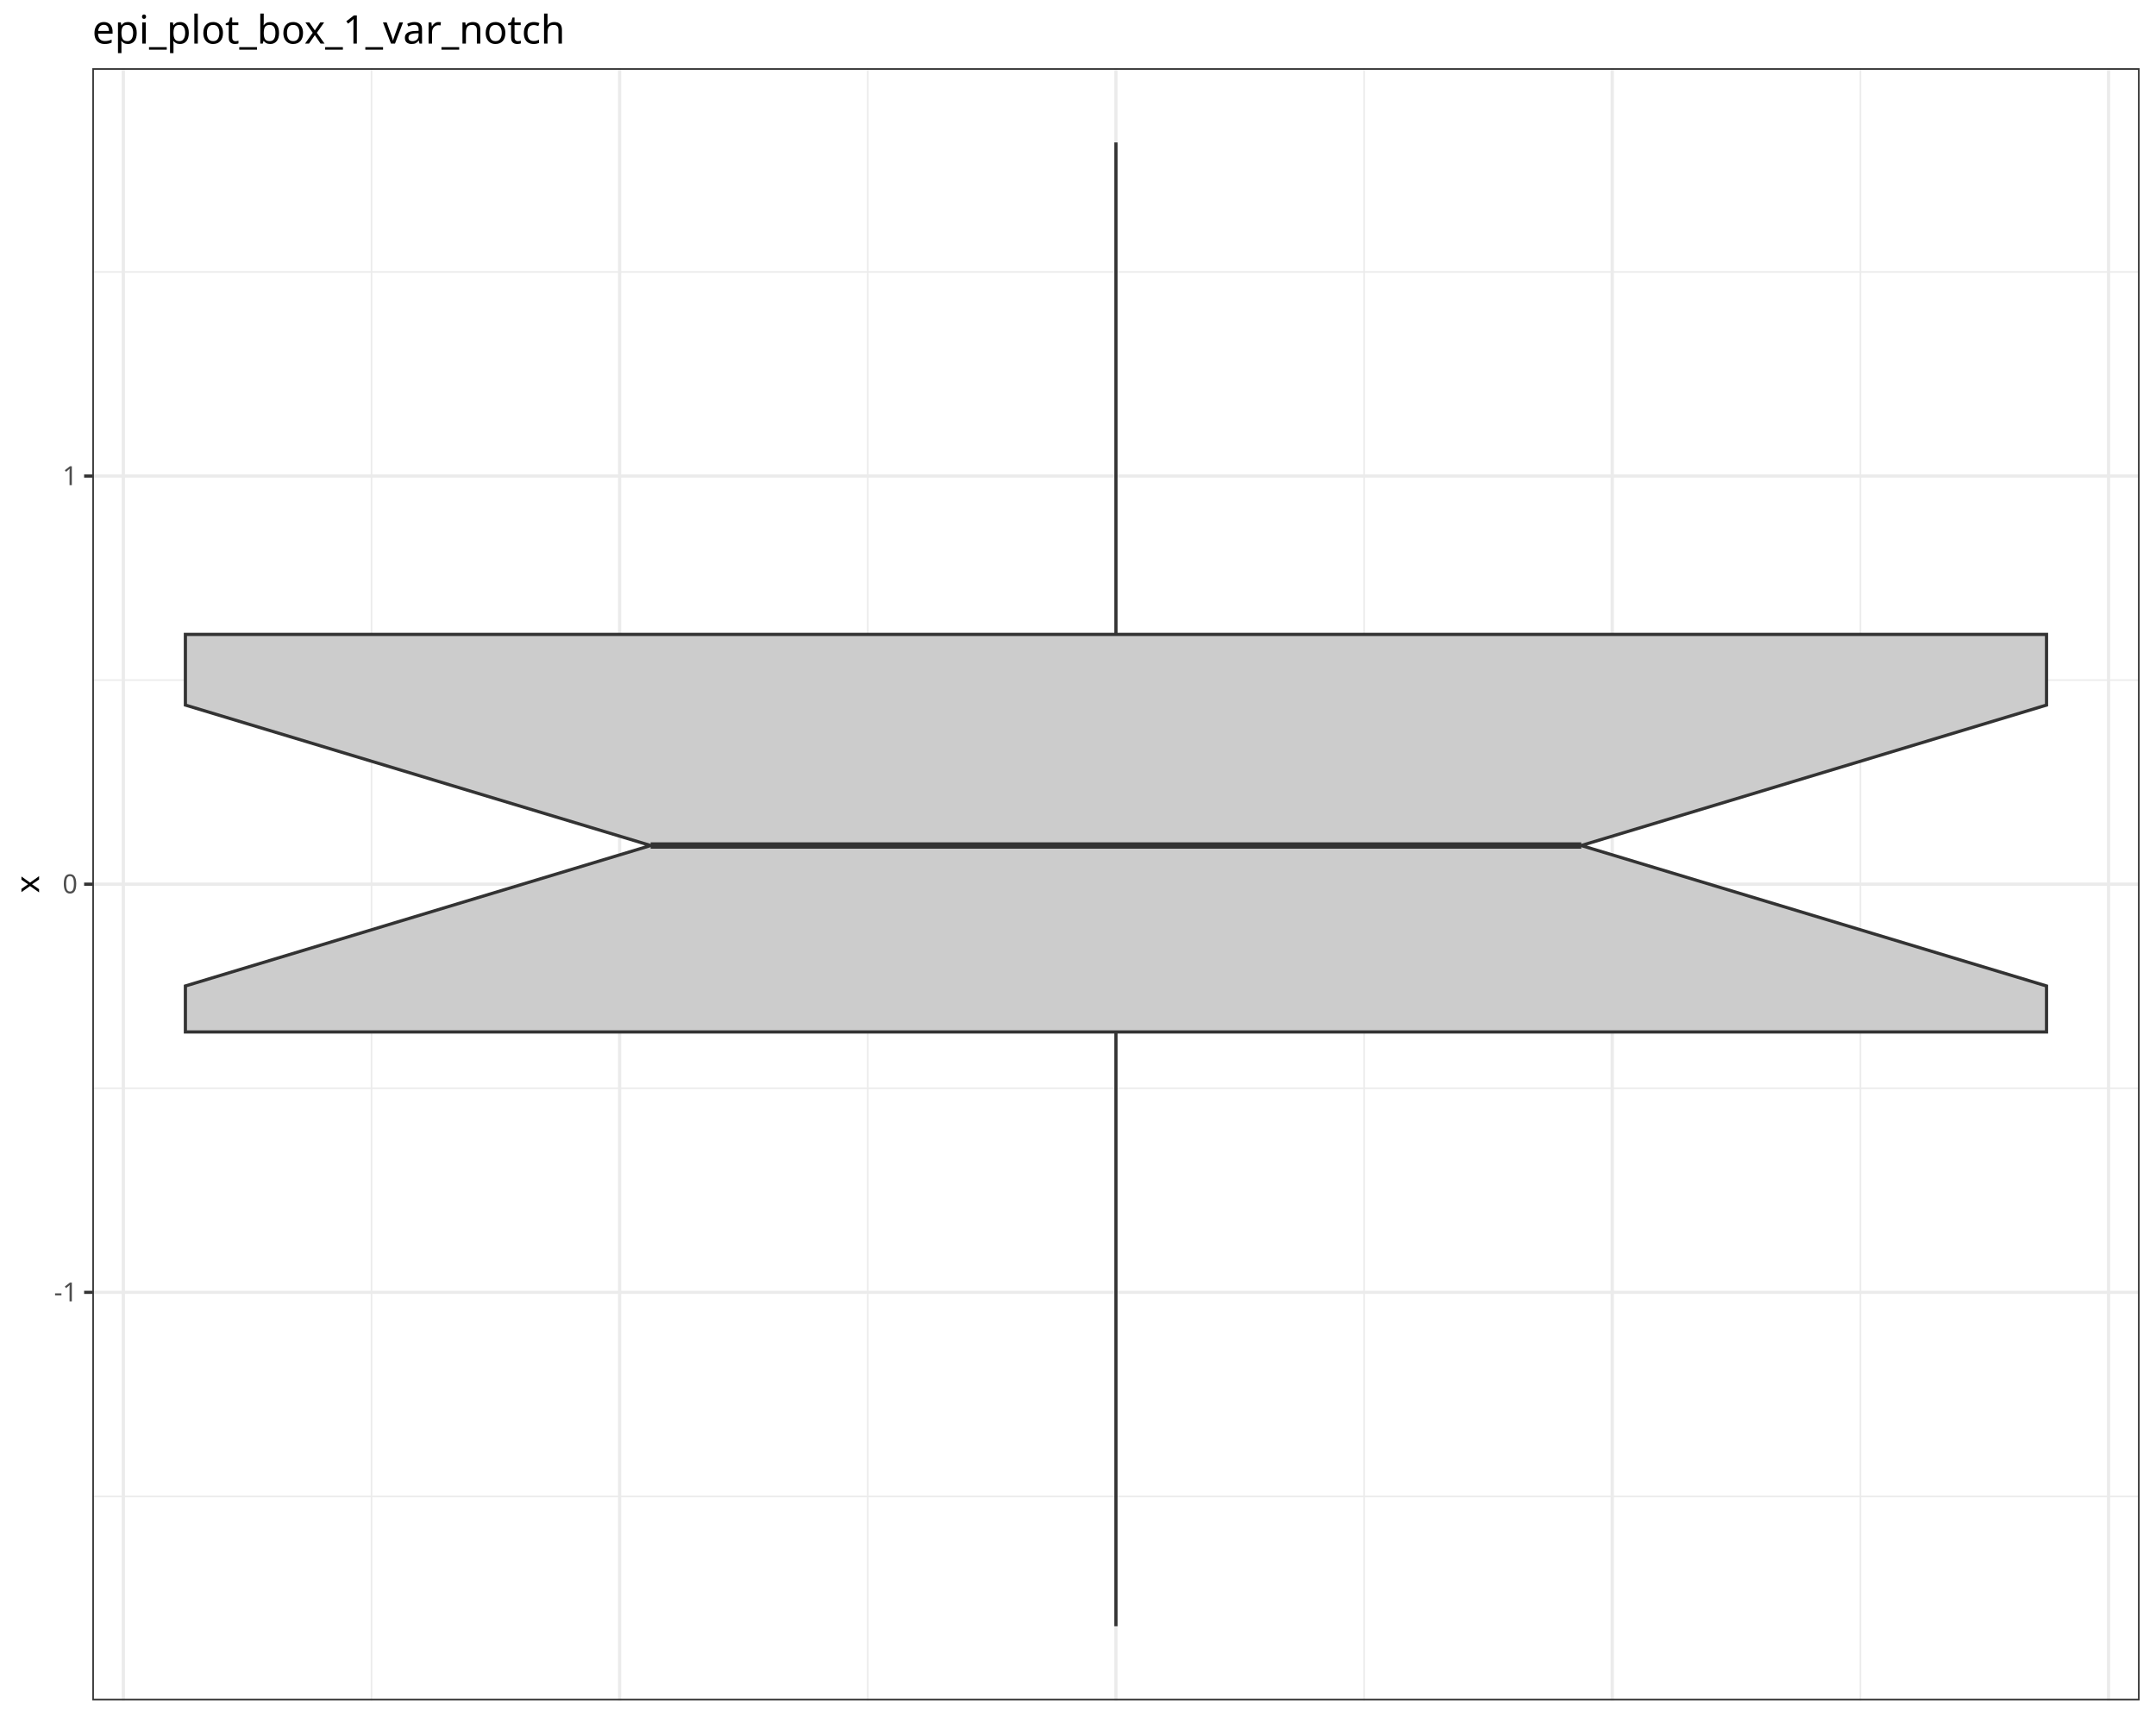
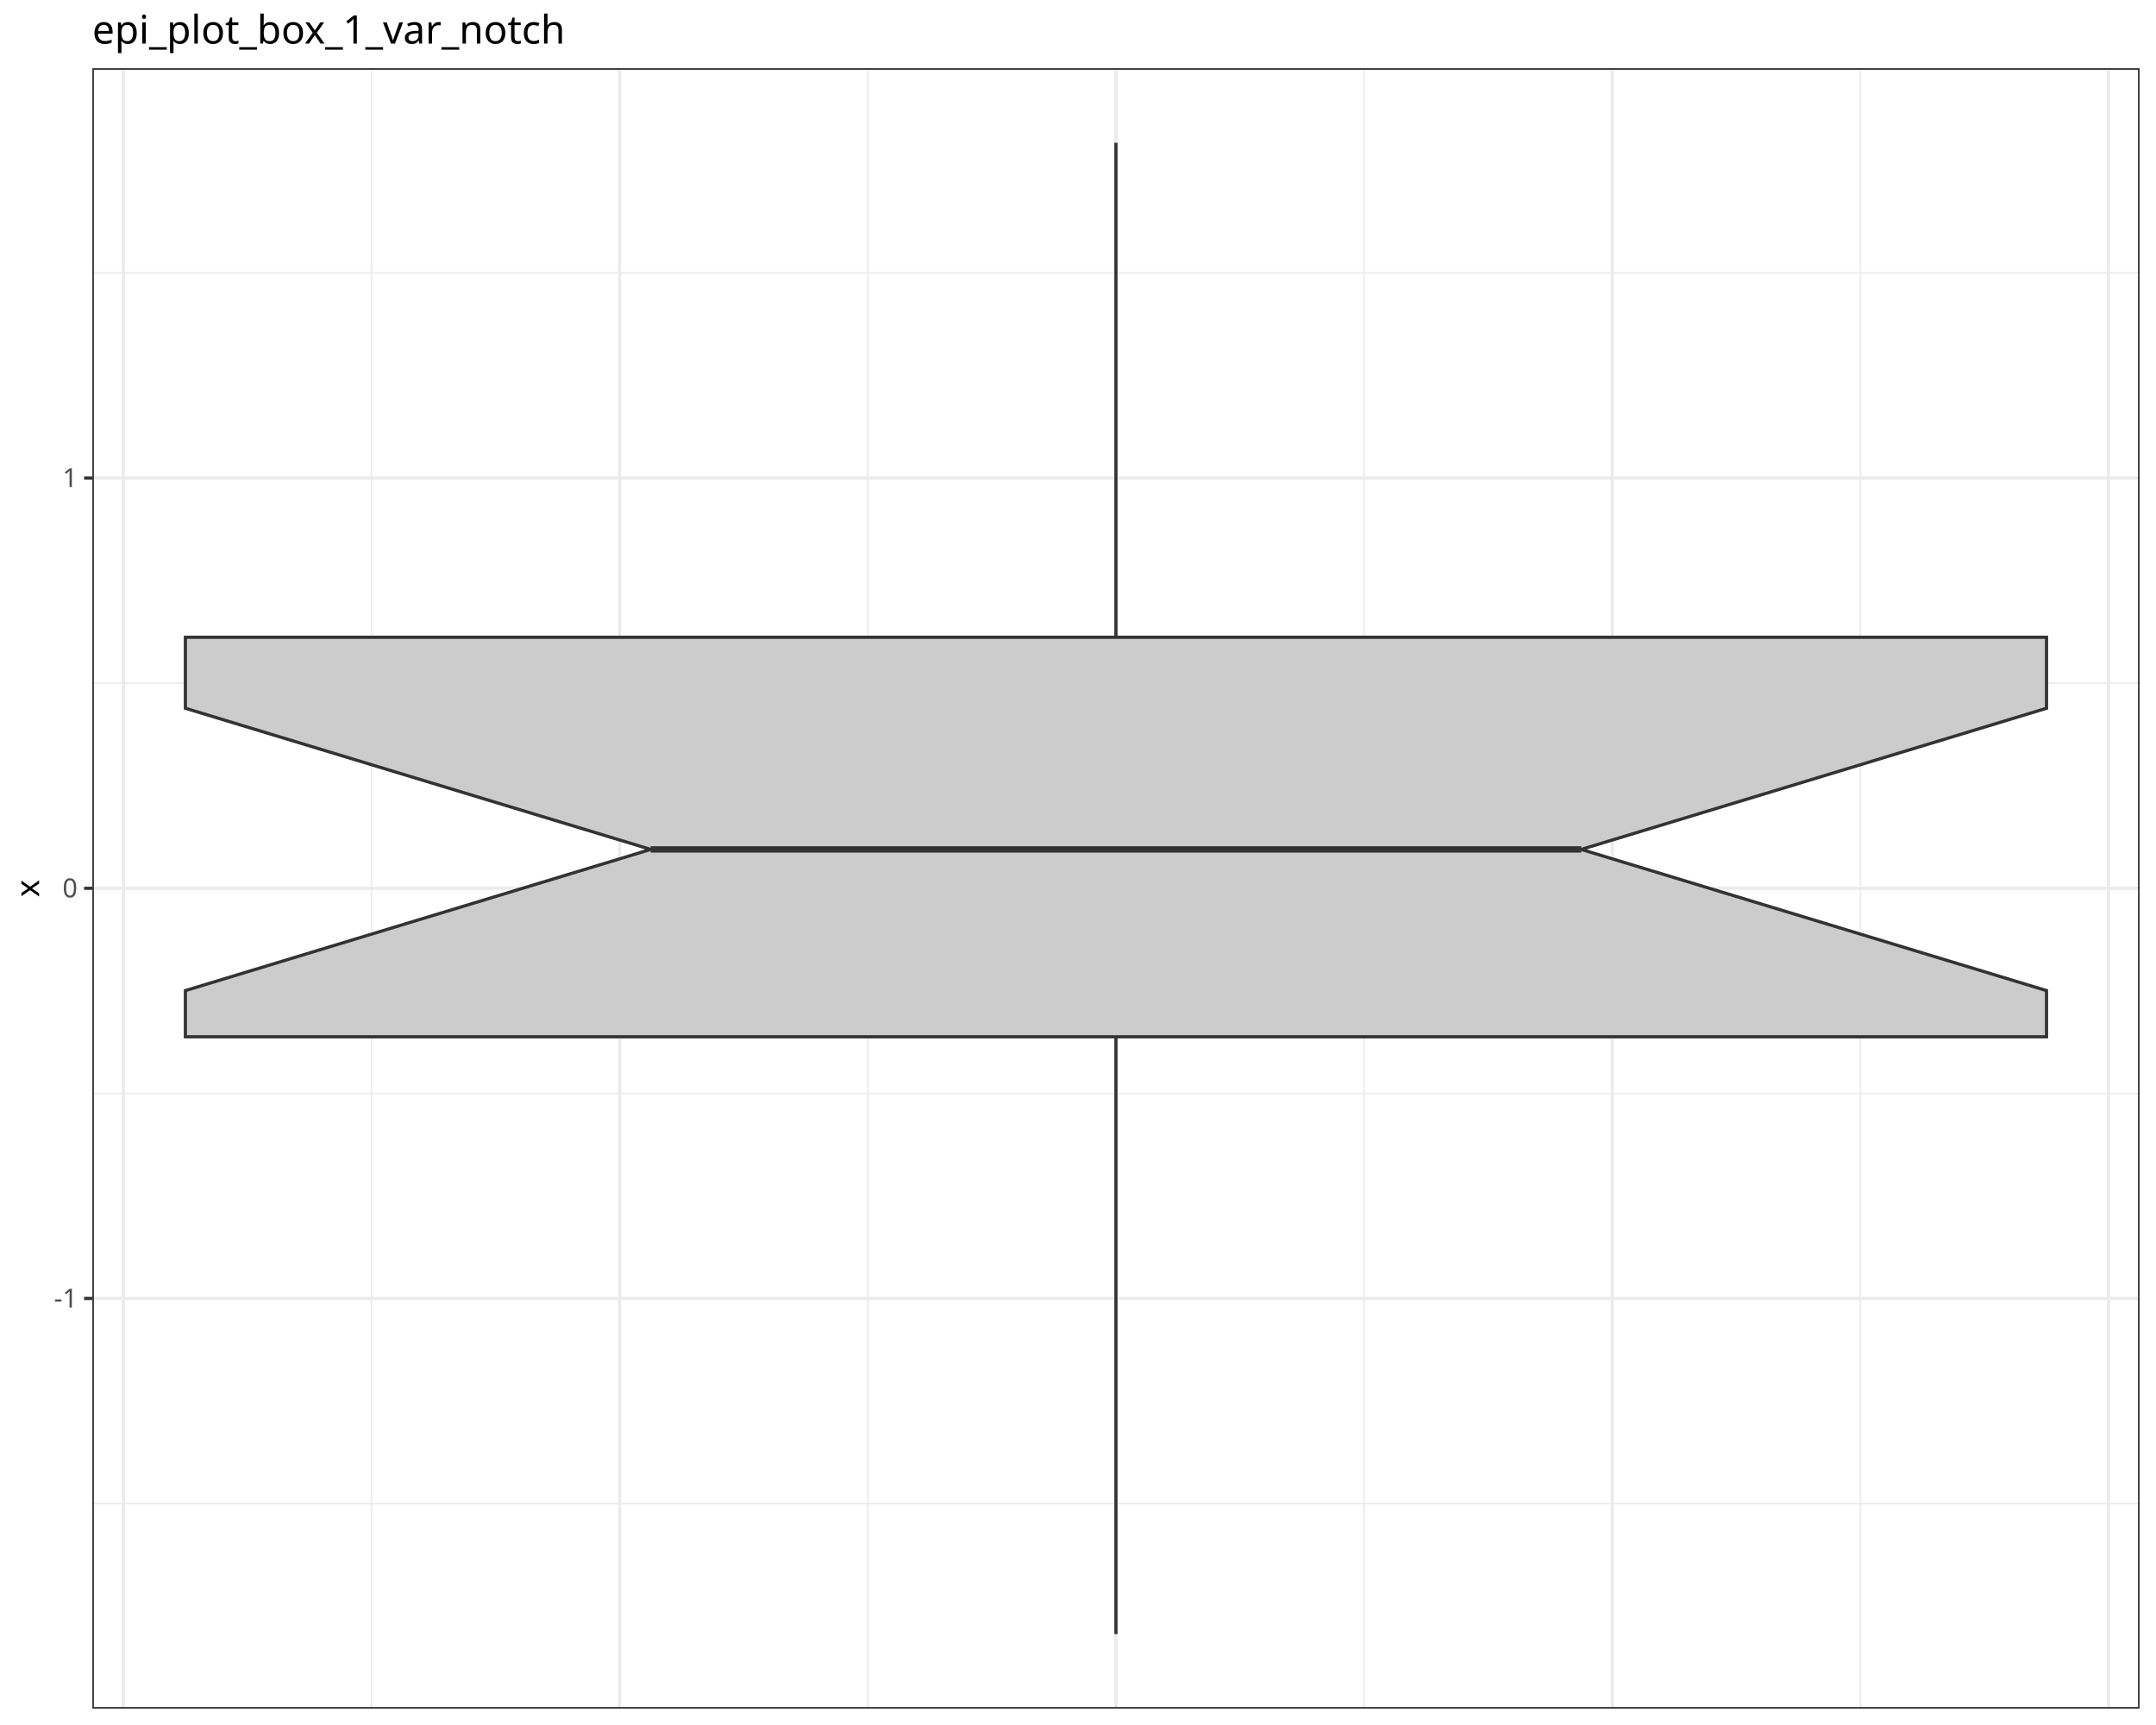
<svg xmlns="http://www.w3.org/2000/svg" class="svglite" data-engine-version="2.0" width="720.00pt" height="576.00pt" viewBox="0 0 720.00 576.00">
  <defs>
    <style type="text/css">
    .svglite line, .svglite polyline, .svglite polygon, .svglite path, .svglite rect, .svglite circle {
      fill: none;
      stroke: #000000;
      stroke-linecap: round;
      stroke-linejoin: round;
      stroke-miterlimit: 10.00;
    }
  </style>
  </defs>
  <rect width="100%" height="100%" style="stroke: none; fill: #FFFFFF;" />
  <defs>
    <clipPath id="cpMC4wMHw3MjAuMDB8MC4wMHw1NzYuMDA=">
      <rect x="0.00" y="0.00" width="720.00" height="576.00" />
    </clipPath>
  </defs>
  <g clip-path="url(#cpMC4wMHw3MjAuMDB8MC4wMHw1NzYuMDA=)">
    <rect x="0.00" y="0.00" width="720.00" height="576.00" style="stroke-width: 1.07; stroke: #FFFFFF; fill: #FFFFFF;" />
  </g>
  <defs>
-     <clipPath id="cpMzAuODN8NzE0LjUyfDIyLjc4fDU2Ny43OA==">
-       <rect x="30.83" y="22.78" width="683.69" height="545.00" />
+     <clipPath id="cpMzAuODN8NzE0LjUyfDIyLjc4fDU3MC41Mg==">
+       <rect x="30.83" y="22.78" width="683.69" height="547.74" />
    </clipPath>
  </defs>
-   <g clip-path="url(#cpMzAuODN8NzE0LjUyfDIyLjc4fDU2Ny43OA==)">
-     <rect x="30.83" y="22.78" width="683.69" height="545.00" style="stroke-width: 1.07; stroke: none; fill: #FFFFFF;" />
-     <polyline points="30.83,499.67 714.52,499.67 " style="stroke-width: 0.53; stroke: #EBEBEB; stroke-linecap: butt;" />
-     <polyline points="30.83,363.38 714.52,363.38 " style="stroke-width: 0.53; stroke: #EBEBEB; stroke-linecap: butt;" />
-     <polyline points="30.83,227.09 714.52,227.09 " style="stroke-width: 0.53; stroke: #EBEBEB; stroke-linecap: butt;" />
-     <polyline points="30.83,90.80 714.52,90.80 " style="stroke-width: 0.53; stroke: #EBEBEB; stroke-linecap: butt;" />
-     <polyline points="124.06,567.78 124.06,22.78 " style="stroke-width: 0.53; stroke: #EBEBEB; stroke-linecap: butt;" />
-     <polyline points="289.80,567.78 289.80,22.78 " style="stroke-width: 0.53; stroke: #EBEBEB; stroke-linecap: butt;" />
-     <polyline points="455.55,567.78 455.55,22.78 " style="stroke-width: 0.53; stroke: #EBEBEB; stroke-linecap: butt;" />
-     <polyline points="621.29,567.78 621.29,22.78 " style="stroke-width: 0.53; stroke: #EBEBEB; stroke-linecap: butt;" />
-     <polyline points="30.83,431.53 714.52,431.53 " style="stroke-width: 1.07; stroke: #EBEBEB; stroke-linecap: butt;" />
-     <polyline points="30.83,295.24 714.52,295.24 " style="stroke-width: 1.07; stroke: #EBEBEB; stroke-linecap: butt;" />
-     <polyline points="30.83,158.95 714.52,158.95 " style="stroke-width: 1.07; stroke: #EBEBEB; stroke-linecap: butt;" />
-     <polyline points="41.19,567.78 41.19,22.78 " style="stroke-width: 1.07; stroke: #EBEBEB; stroke-linecap: butt;" />
-     <polyline points="206.93,567.78 206.93,22.78 " style="stroke-width: 1.07; stroke: #EBEBEB; stroke-linecap: butt;" />
-     <polyline points="372.67,567.78 372.67,22.78 " style="stroke-width: 1.07; stroke: #EBEBEB; stroke-linecap: butt;" />
-     <polyline points="538.42,567.78 538.42,22.78 " style="stroke-width: 1.07; stroke: #EBEBEB; stroke-linecap: butt;" />
-     <polyline points="704.16,567.78 704.16,22.78 " style="stroke-width: 1.07; stroke: #EBEBEB; stroke-linecap: butt;" />
-     <line x1="372.67" y1="211.84" x2="372.67" y2="47.56" style="stroke-width: 1.07; stroke: #333333; stroke-linecap: butt;" />
-     <line x1="372.67" y1="344.58" x2="372.67" y2="543.01" style="stroke-width: 1.07; stroke: #333333; stroke-linecap: butt;" />
-     <polygon points="61.91,211.84 61.91,235.43 217.29,282.33 61.91,329.23 61.91,344.58 683.44,344.58 683.44,329.23 528.06,282.33 683.44,235.43 683.44,211.84 61.91,211.84 " style="stroke-width: 1.07; stroke: #333333; stroke-linecap: butt; stroke-linejoin: miter; fill: #CCCCCC;" />
-     <line x1="217.29" y1="282.33" x2="528.06" y2="282.33" style="stroke-width: 2.13; stroke: #333333; stroke-linecap: butt; stroke-linejoin: miter;" />
-     <rect x="30.83" y="22.78" width="683.69" height="545.00" style="stroke-width: 1.07; stroke: #333333;" />
+   <g clip-path="url(#cpMzAuODN8NzE0LjUyfDIyLjc4fDU3MC41Mg==)">
+     <rect x="30.83" y="22.78" width="683.69" height="547.74" style="stroke-width: 1.07; stroke: none; fill: #FFFFFF;" />
+     <polyline points="30.83,502.07 714.52,502.07 " style="stroke-width: 0.53; stroke: #EBEBEB; stroke-linecap: butt;" />
+     <polyline points="30.83,365.10 714.52,365.10 " style="stroke-width: 0.53; stroke: #EBEBEB; stroke-linecap: butt;" />
+     <polyline points="30.83,228.12 714.52,228.12 " style="stroke-width: 0.53; stroke: #EBEBEB; stroke-linecap: butt;" />
+     <polyline points="30.83,91.14 714.52,91.14 " style="stroke-width: 0.53; stroke: #EBEBEB; stroke-linecap: butt;" />
+     <polyline points="124.06,570.52 124.06,22.78 " style="stroke-width: 0.53; stroke: #EBEBEB; stroke-linecap: butt;" />
+     <polyline points="289.80,570.52 289.80,22.78 " style="stroke-width: 0.53; stroke: #EBEBEB; stroke-linecap: butt;" />
+     <polyline points="455.55,570.52 455.55,22.78 " style="stroke-width: 0.53; stroke: #EBEBEB; stroke-linecap: butt;" />
+     <polyline points="621.29,570.52 621.29,22.78 " style="stroke-width: 0.53; stroke: #EBEBEB; stroke-linecap: butt;" />
+     <polyline points="30.83,433.58 714.52,433.58 " style="stroke-width: 1.07; stroke: #EBEBEB; stroke-linecap: butt;" />
+     <polyline points="30.83,296.61 714.52,296.61 " style="stroke-width: 1.07; stroke: #EBEBEB; stroke-linecap: butt;" />
+     <polyline points="30.83,159.63 714.52,159.63 " style="stroke-width: 1.07; stroke: #EBEBEB; stroke-linecap: butt;" />
+     <polyline points="41.19,570.52 41.19,22.78 " style="stroke-width: 1.07; stroke: #EBEBEB; stroke-linecap: butt;" />
+     <polyline points="206.93,570.52 206.93,22.78 " style="stroke-width: 1.07; stroke: #EBEBEB; stroke-linecap: butt;" />
+     <polyline points="372.67,570.52 372.67,22.78 " style="stroke-width: 1.07; stroke: #EBEBEB; stroke-linecap: butt;" />
+     <polyline points="538.42,570.52 538.42,22.78 " style="stroke-width: 1.07; stroke: #EBEBEB; stroke-linecap: butt;" />
+     <polyline points="704.16,570.52 704.16,22.78 " style="stroke-width: 1.07; stroke: #EBEBEB; stroke-linecap: butt;" />
+     <line x1="372.67" y1="212.79" x2="372.67" y2="47.68" style="stroke-width: 1.07; stroke: #333333; stroke-linecap: butt;" />
+     <line x1="372.67" y1="346.20" x2="372.67" y2="545.62" style="stroke-width: 1.07; stroke: #333333; stroke-linecap: butt;" />
+     <polygon points="61.91,212.79 61.91,236.50 217.29,283.63 61.91,330.77 61.91,346.20 683.44,346.20 683.44,330.77 528.06,283.63 683.44,236.50 683.44,212.79 61.91,212.79 " style="stroke-width: 1.07; stroke: #333333; stroke-linecap: butt; stroke-linejoin: miter; fill: #CCCCCC;" />
+     <line x1="217.29" y1="283.63" x2="528.06" y2="283.63" style="stroke-width: 2.13; stroke: #333333; stroke-linecap: butt; stroke-linejoin: miter;" />
+     <rect x="30.83" y="22.78" width="683.69" height="547.74" style="stroke-width: 1.07; stroke: #333333;" />
  </g>
  <g clip-path="url(#cpMC4wMHw3MjAuMDB8MC4wMHw1NzYuMDA=)">
-     <text x="25.90" y="434.56" text-anchor="end" style="font-size: 8.80px; fill: #4D4D4D; font-family: sans;" textLength="7.82px" lengthAdjust="spacingAndGlyphs">-1</text>
-     <text x="25.90" y="298.27" text-anchor="end" style="font-size: 8.80px; fill: #4D4D4D; font-family: sans;" textLength="4.89px" lengthAdjust="spacingAndGlyphs">0</text>
-     <text x="25.90" y="161.98" text-anchor="end" style="font-size: 8.80px; fill: #4D4D4D; font-family: sans;" textLength="4.89px" lengthAdjust="spacingAndGlyphs">1</text>
-     <polyline points="28.09,431.53 30.83,431.53 " style="stroke-width: 1.07; stroke: #333333; stroke-linecap: butt;" />
-     <polyline points="28.09,295.24 30.83,295.24 " style="stroke-width: 1.07; stroke: #333333; stroke-linecap: butt;" />
-     <polyline points="28.09,158.95 30.83,158.95 " style="stroke-width: 1.07; stroke: #333333; stroke-linecap: butt;" />
-     <text transform="translate(13.05,295.28) rotate(-90)" text-anchor="middle" style="font-size: 11.00px; font-family: sans;" textLength="5.50px" lengthAdjust="spacingAndGlyphs">x</text>
+     <text x="25.90" y="436.61" text-anchor="end" style="font-size: 8.80px; fill: #4D4D4D; font-family: sans;" textLength="7.82px" lengthAdjust="spacingAndGlyphs">-1</text>
+     <text x="25.90" y="299.64" text-anchor="end" style="font-size: 8.80px; fill: #4D4D4D; font-family: sans;" textLength="4.89px" lengthAdjust="spacingAndGlyphs">0</text>
+     <text x="25.90" y="162.66" text-anchor="end" style="font-size: 8.80px; fill: #4D4D4D; font-family: sans;" textLength="4.89px" lengthAdjust="spacingAndGlyphs">1</text>
+     <polyline points="28.09,433.58 30.83,433.58 " style="stroke-width: 1.07; stroke: #333333; stroke-linecap: butt;" />
+     <polyline points="28.09,296.61 30.83,296.61 " style="stroke-width: 1.07; stroke: #333333; stroke-linecap: butt;" />
+     <polyline points="28.09,159.63 30.83,159.63 " style="stroke-width: 1.07; stroke: #333333; stroke-linecap: butt;" />
+     <text transform="translate(13.05,296.65) rotate(-90)" text-anchor="middle" style="font-size: 11.00px; font-family: sans;" textLength="5.50px" lengthAdjust="spacingAndGlyphs">x</text>
    <text x="30.83" y="14.56" style="font-size: 13.20px; font-family: sans;" textLength="154.88px" lengthAdjust="spacingAndGlyphs">epi_plot_box_1_var_notch</text>
  </g>
</svg>
